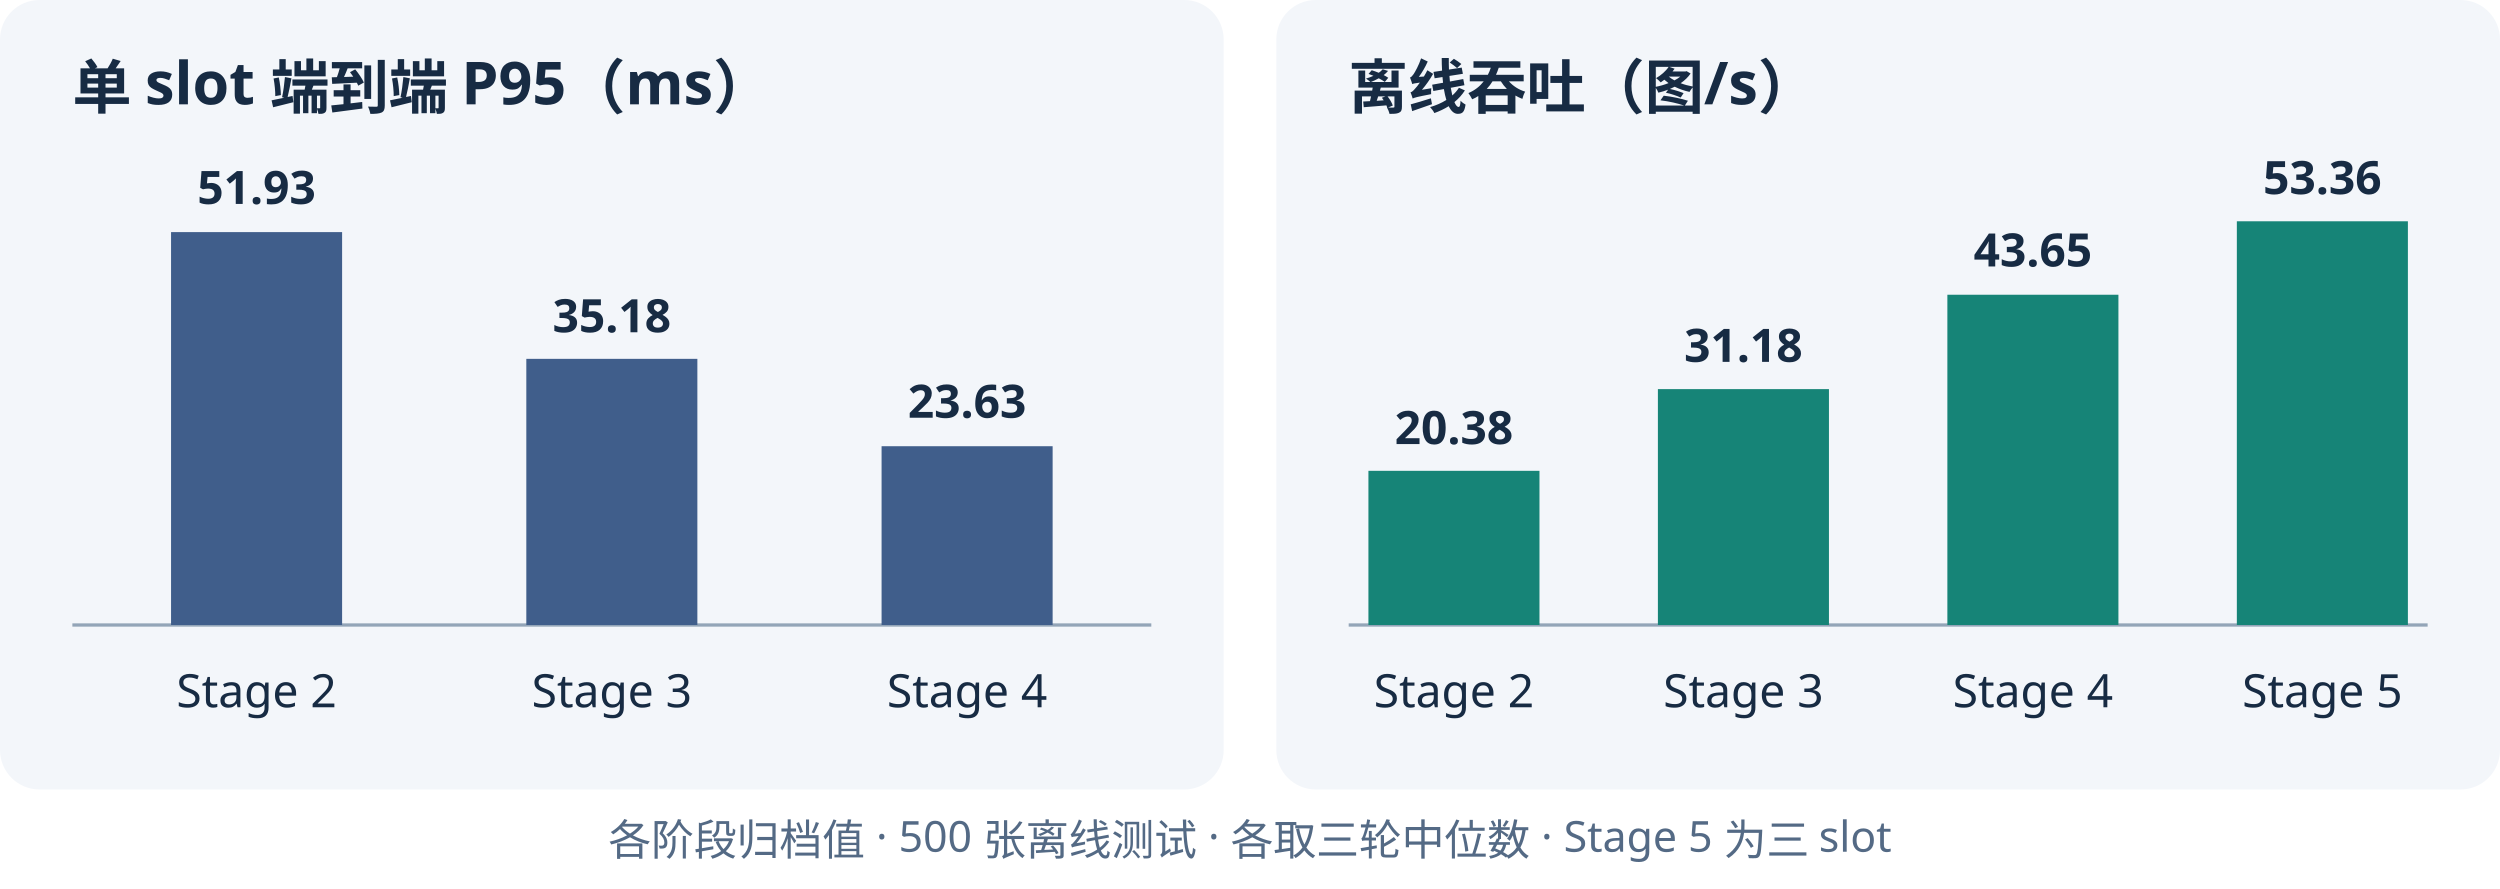
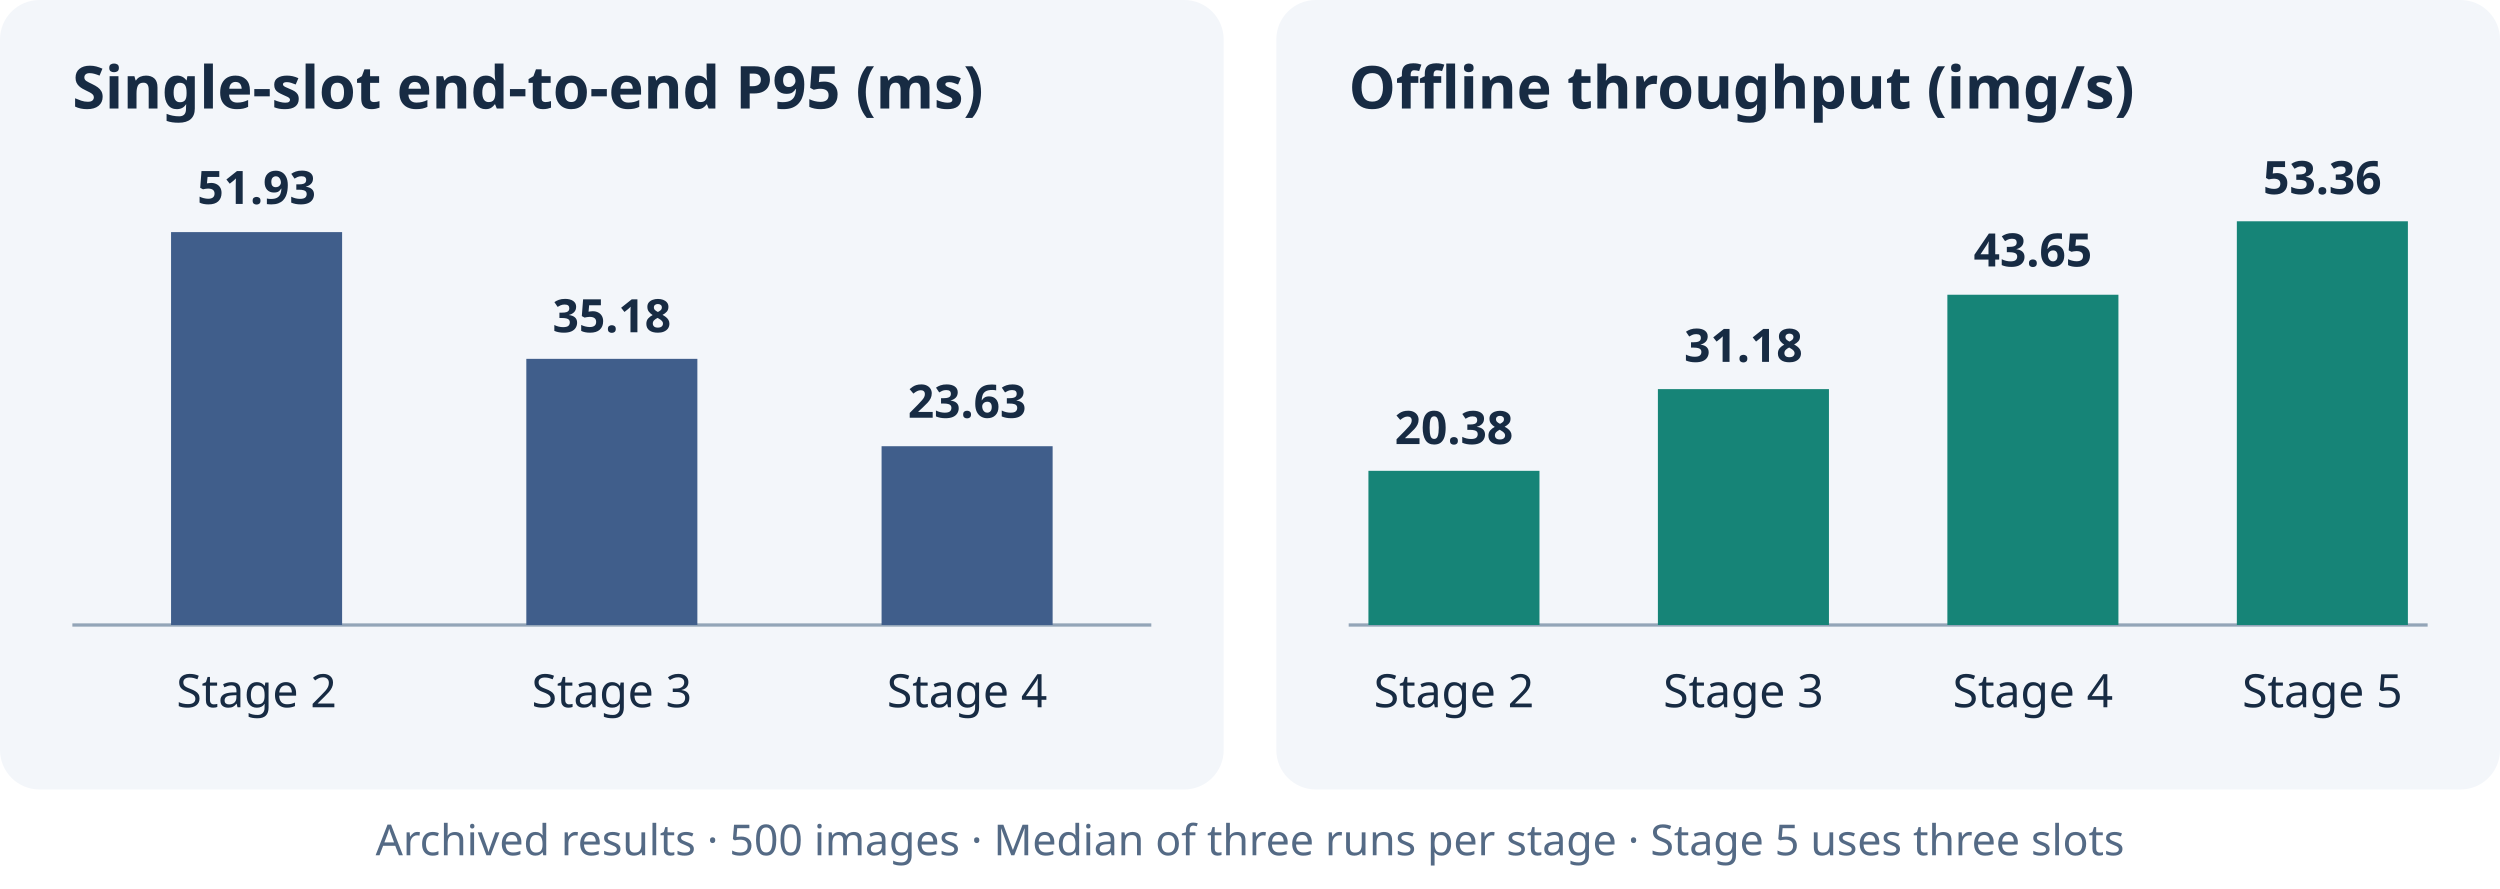
<svg xmlns="http://www.w3.org/2000/svg" width="760" height="270" viewBox="0 0 760 270" role="img" aria-labelledby="title description">
  <g fill="#f3f6fa">
    <rect x="0" y="0" width="372" height="240" rx="12" />
    <rect x="388" y="0" width="372" height="240" rx="12" />
  </g>
  <g font-family="system-ui, sans-serif" fill="#172b43">
    <g font-size="18" font-weight="700">
-       <text x="22" y="33">单 slot 端到端 P95（ms）</text>
-       <text x="410" y="33">离线吞吐（图/s）</text>
+       <text x="22" y="33">Single-slot end-to-end P95 (ms)</text>
+       <text x="410" y="33">Offline throughput (img/s)</text>
    </g>
    <path d="M22 190H350 M410 190H738" stroke="#93a5b8" />
    <g text-anchor="middle" font-size="14">
      <g fill="#405e8b">
        <rect x="52" y="70.56" width="52" height="119.44" />
        <rect x="160" y="109.09" width="52" height="80.91" />
        <rect x="268" y="135.65" width="52" height="54.35" />
      </g>
      <g fill="#168477">
        <rect x="416" y="143.13" width="52" height="46.87" />
        <rect x="504" y="118.29" width="52" height="71.71" />
        <rect x="592" y="89.60" width="52" height="100.40" />
        <rect x="680" y="67.27" width="52" height="122.73" />
      </g>
      <g font-weight="700">
        <text x="78" y="62">51.93</text>
        <text x="186" y="101">35.18</text>
        <text x="294" y="127">23.63</text>
        <text x="442" y="135">20.38</text>
        <text x="530" y="110">31.18</text>
        <text x="618" y="81">43.65</text>
        <text x="706" y="59">53.36</text>
      </g>
      <text x="78" y="215">Stage 2</text>
      <text x="186" y="215">Stage 3</text>
      <text x="294" y="215">Stage 4</text>
      <text x="442" y="215">Stage 2</text>
      <text x="530" y="215">Stage 3</text>
      <text x="618" y="215">Stage 4</text>
      <text x="706" y="215">Stage 5</text>
    </g>
-     <text x="380" y="260" text-anchor="middle" font-size="13" fill="#546a85">各阶段归档值 · 500 张离线测试 · 各取三轮中位数 · Stage 5 为三 slot</text>
+     <text x="380" y="260" text-anchor="middle" font-size="13" fill="#546a85">Archived results · 500 images · Median of three runs per stage · Stage 5 uses three slots</text>
  </g>
</svg>
